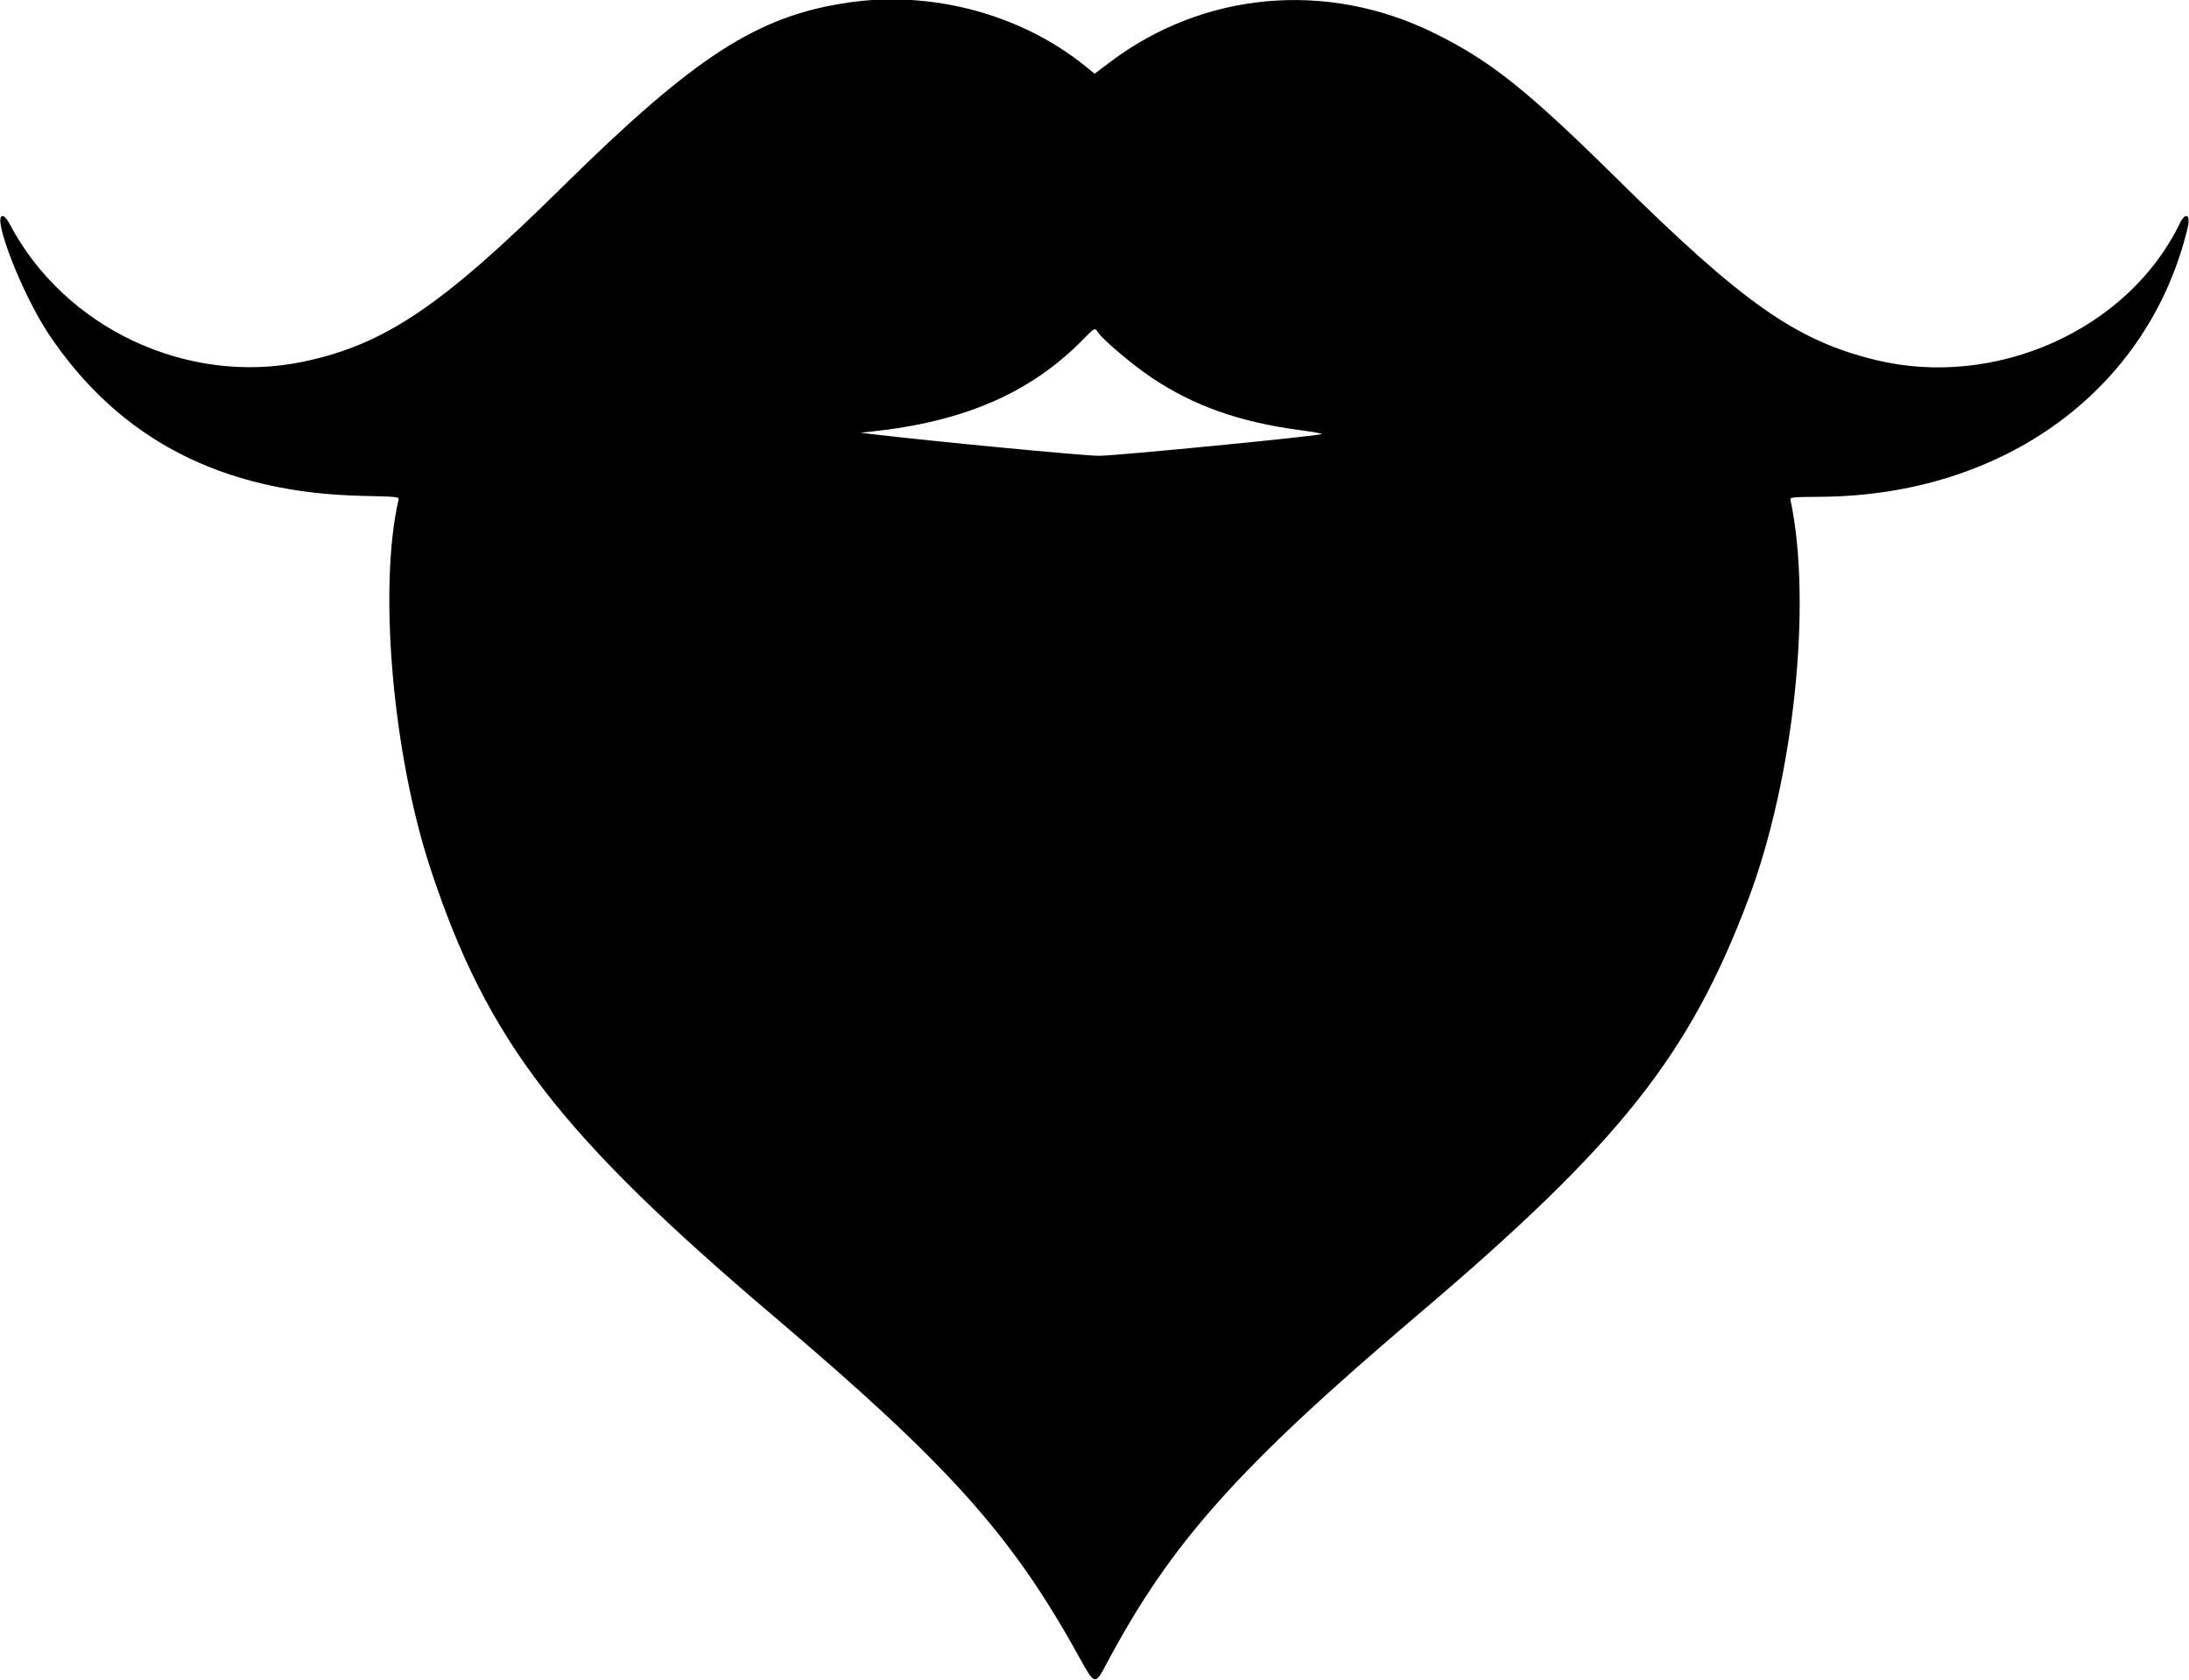
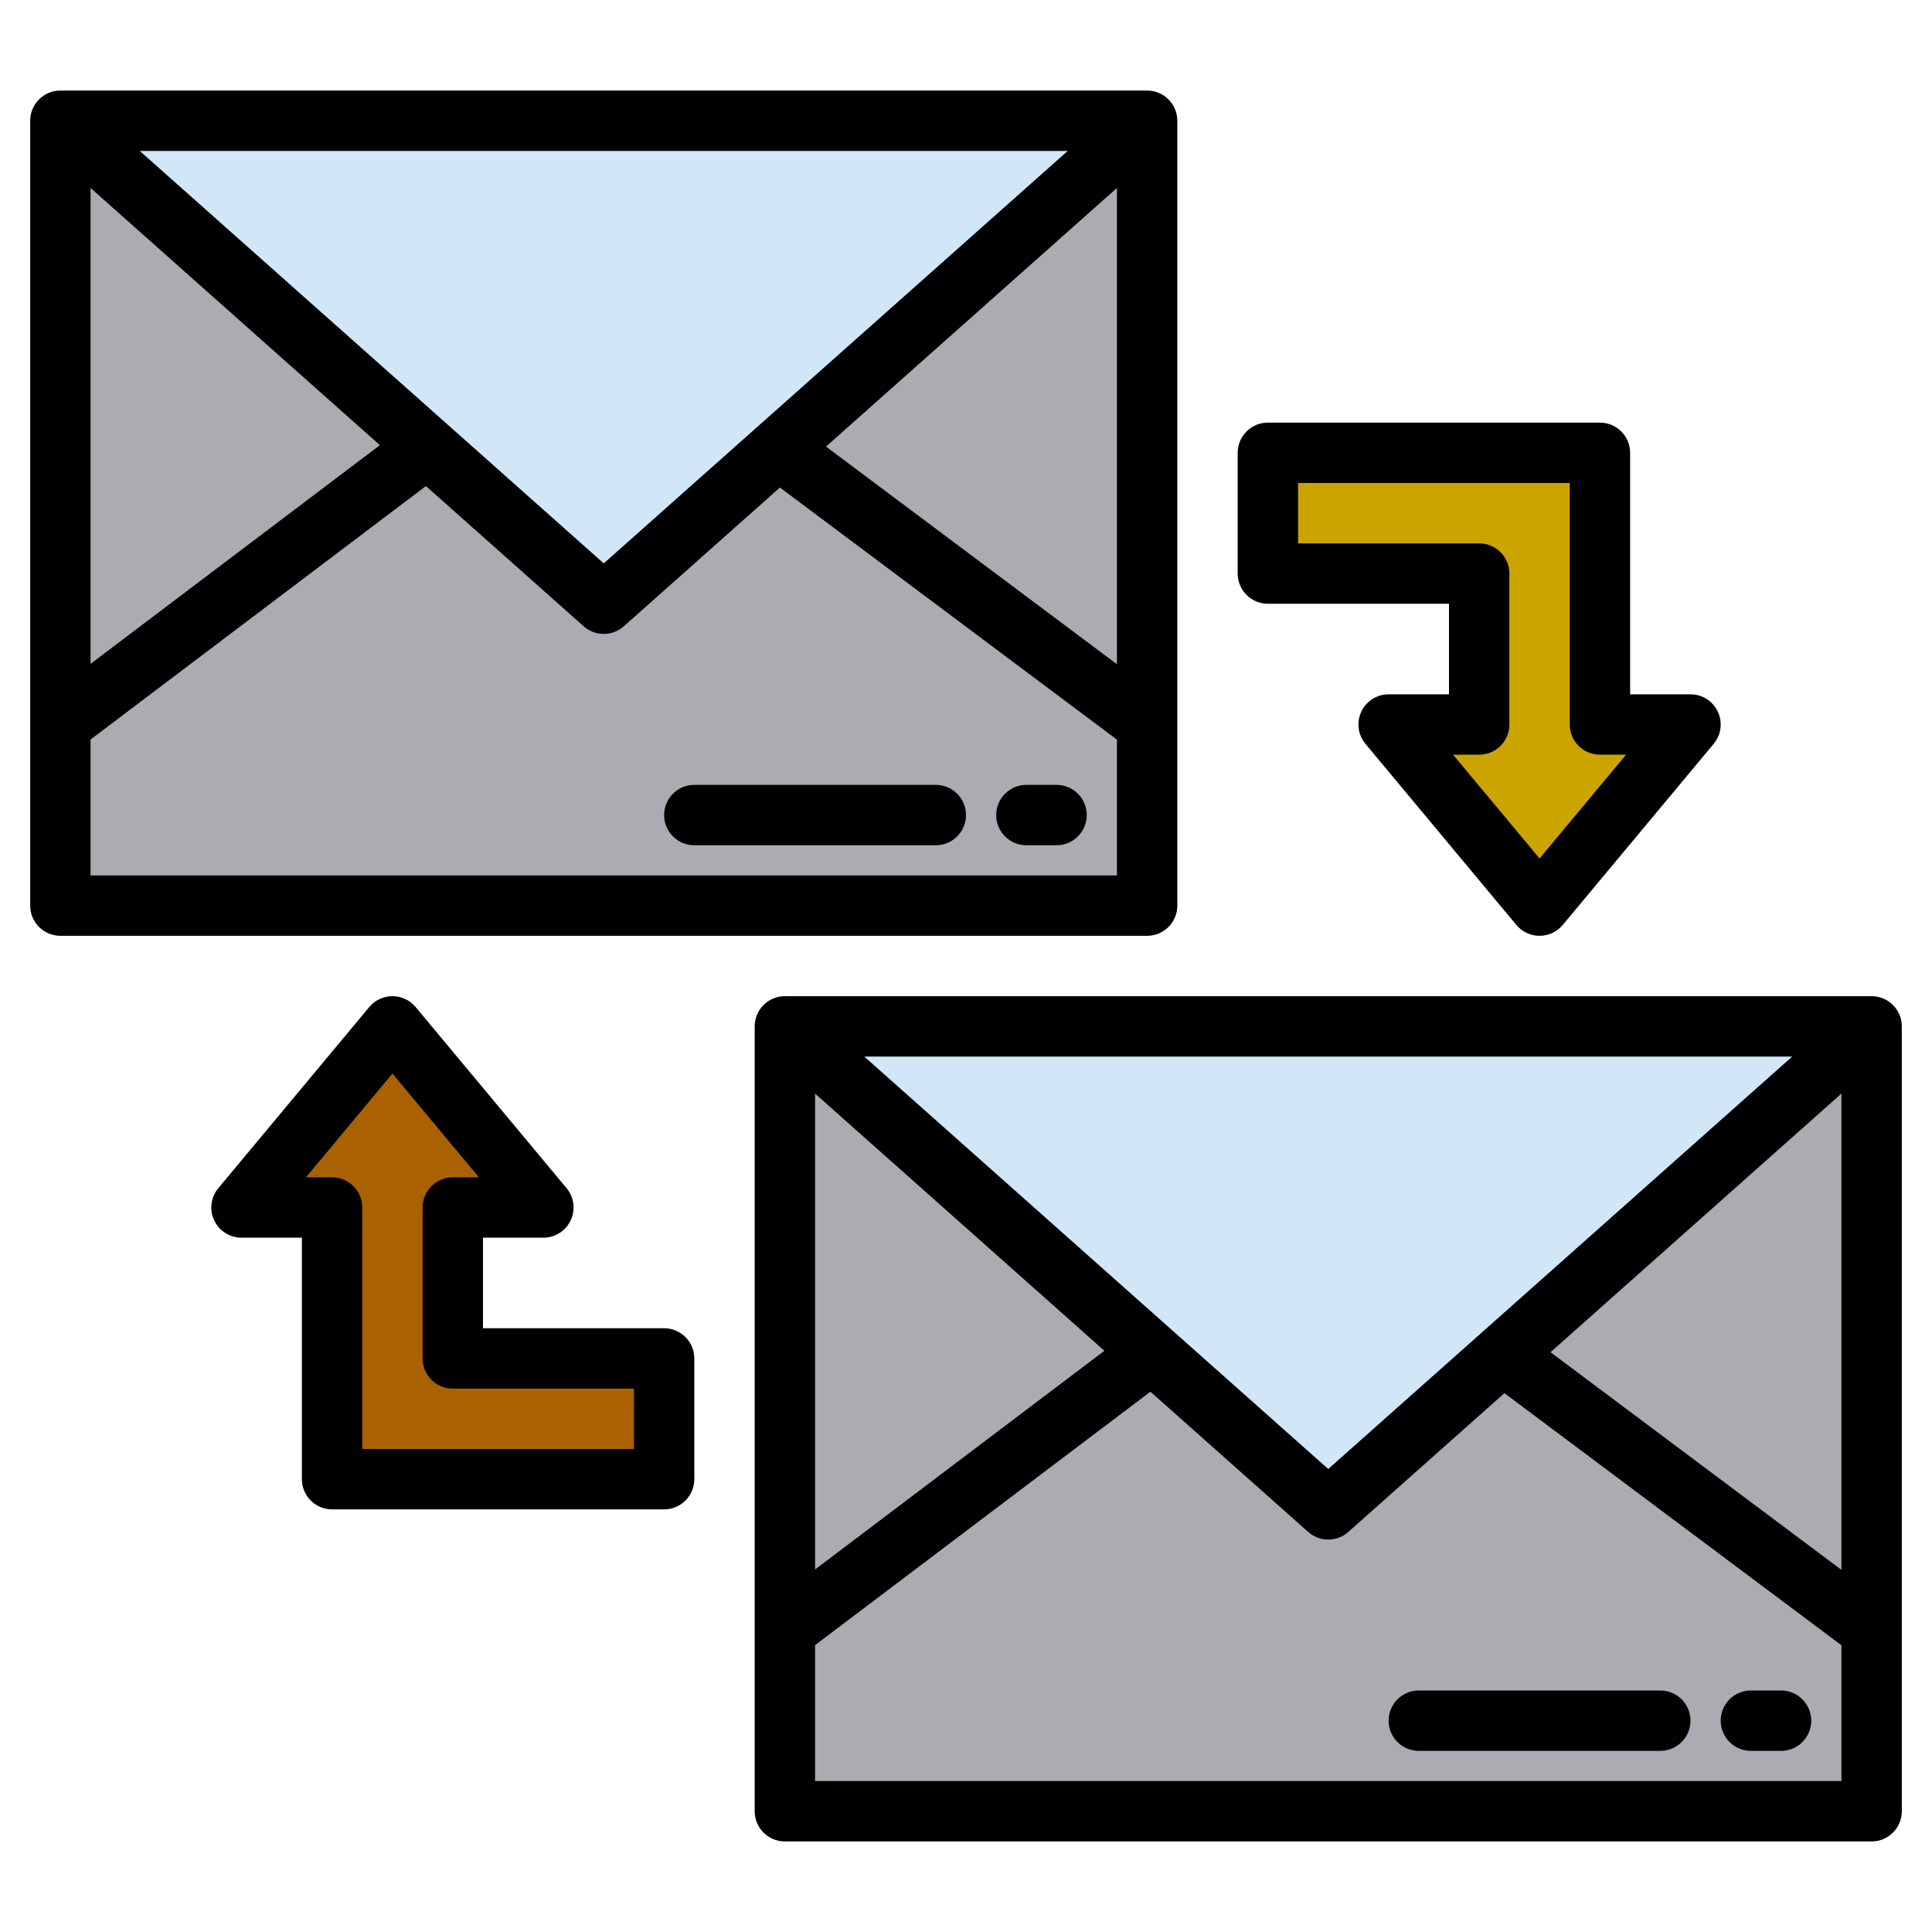
- <svg xmlns="http://www.w3.org/2000/svg" id="svg" width="400" height="307.01" viewBox="0, 0, 400,307.01">
-   <g id="svgg">
-     <path id="path0" d="M155.100 0.454 C 138.374 2.889,127.013 10.230,102.438 34.483 C 80.664 55.973,70.262 62.974,55.470 66.091 C 34.253 70.563,11.741 59.990,1.714 40.844 C 1.248 39.954,0.816 39.485,0.462 39.485 C -1.509 39.485,4.069 53.794,8.826 60.944 C 21.680 80.262,40.494 90.023,66.018 90.619 C 72.889 90.779,72.951 90.786,72.814 91.384 C 69.119 107.498,71.754 137.814,78.674 158.798 C 89.007 190.131,102.186 207.290,141.631 240.774 C 173.371 267.717,184.864 280.542,197.093 302.661 C 200.082 308.067,200.075 308.065,202.233 304.006 C 213.958 281.957,226.285 268.148,259.178 240.210 C 295.915 209.007,308.702 192.922,319.462 164.378 C 327.802 142.255,331.182 110.329,327.188 91.416 C 327.071 90.860,327.231 90.843,332.847 90.793 C 366.285 90.498,392.609 71.181,399.738 41.708 C 400.340 39.219,399.380 38.638,398.310 40.844 C 388.890 60.267,364.651 71.139,342.713 65.782 C 328.217 62.242,318.577 55.481,295.422 32.616 C 278.992 16.392,272.294 11.063,261.946 5.987 C 242.427 -3.587,219.972 -1.559,202.873 11.321 L 200.025 13.466 198.224 12.014 C 186.560 2.610,170.277 -1.755,155.100 0.454 M200.683 60.792 C 201.549 62.114,206.999 66.712,210.413 69.001 C 218.190 74.215,226.670 77.201,237.807 78.647 C 240.067 78.941,241.724 79.253,241.488 79.342 C 240.435 79.737,203.902 83.300,200.858 83.304 C 198.091 83.308,170.492 80.670,159.084 79.311 L 157.225 79.090 159.227 78.876 C 176.189 77.069,188.282 71.819,197.846 62.111 C 200.108 59.815,200.058 59.838,200.683 60.792 " stroke="none" fill="#000000" fill-rule="evenodd" />
-   </g>
+ <svg xmlns="http://www.w3.org/2000/svg" height="512" viewBox="0 0 512 512" width="512">
+   <path d="m16 32h288v208h-288z" fill="#acabb1" />
+   <path d="m208 272h288v208h-288z" fill="#acabb1" />
+   <path d="m448 192h-24v-72h-88v32h56v40h-24l40 48z" fill="#cca400" />
+   <path d="m64 320h24v72h88v-32h-56v-40h24l-40-48z" fill="#aa6100" />
+   <path d="m160 160-144-128h288z" fill="#d1e7f8" />
+   <path d="m352 400-144-128h288z" fill="#d1e7f8" />
+   <path d="m312 240v-208a8 8 0 0 0 -8-8h-288a8 8 0 0 0 -8 8v208a8 8 0 0 0 8 8h288a8 8 0 0 0 8-8zm-211.322-122.027-76.678 57.953v-126.111zm-63.637-77.973h245.917l-122.958 109.3zm258.959 9.815v126.21l-77.1-57.673zm-272 182.185v-36.019l88.873-67.169 41.813 37.167a8 8 0 0 0 10.628 0l41.375-36.779 89.311 66.807v35.993z" />
+   <path d="m248 208h-64a8 8 0 0 0 0 16h64a8 8 0 0 0 0-16z" />
+   <path d="m280 208h-8a8 8 0 0 0 0 16h8a8 8 0 0 0 0-16z" />
+   <path d="m496 264h-288a8 8 0 0 0 -8 8v208a8 8 0 0 0 8 8h288a8 8 0 0 0 8-8v-208a8 8 0 0 0 -8-8zm-203.322 93.973-76.678 57.953v-126.111zm-63.636-77.973h245.916l-122.958 109.3zm258.958 9.815v126.21l-77.1-57.673zm-272 182.185v-36.019l88.873-67.169 41.813 37.167a8 8 0 0 0 10.628 0l41.375-36.779 89.311 66.807v35.993z" />
+   <path d="m440 448h-64a8 8 0 0 0 0 16h64a8 8 0 0 0 0-16z" />
+   <path d="m472 448h-8a8 8 0 0 0 0 16h8a8 8 0 0 0 0-16z" />
+   <path d="m336 160h48v24h-16a8 8 0 0 0 -6.146 13.122l40 48a8 8 0 0 0 12.292 0l40-48a8 8 0 0 0 -6.146-13.122h-16v-64a8 8 0 0 0 -8-8h-88a8 8 0 0 0 -8 8v32a8 8 0 0 0 8 8zm8-32h72v64a8 8 0 0 0 8 8h6.92l-22.92 27.5-22.92-27.5h6.92a8 8 0 0 0 8-8v-40a8 8 0 0 0 -8-8h-48z" />
+   <path d="m176 352h-48v-24h16a8 8 0 0 0 6.146-13.122l-40-48a8 8 0 0 0 -12.292 0l-40 48a8 8 0 0 0 6.146 13.122h16v64a8 8 0 0 0 8 8h88a8 8 0 0 0 8-8v-32a8 8 0 0 0 -8-8zm-8 32h-72v-64a8 8 0 0 0 -8-8h-6.92l22.92-27.5 22.92 27.5h-6.92a8 8 0 0 0 -8 8v40a8 8 0 0 0 8 8h48z" />
</svg>
